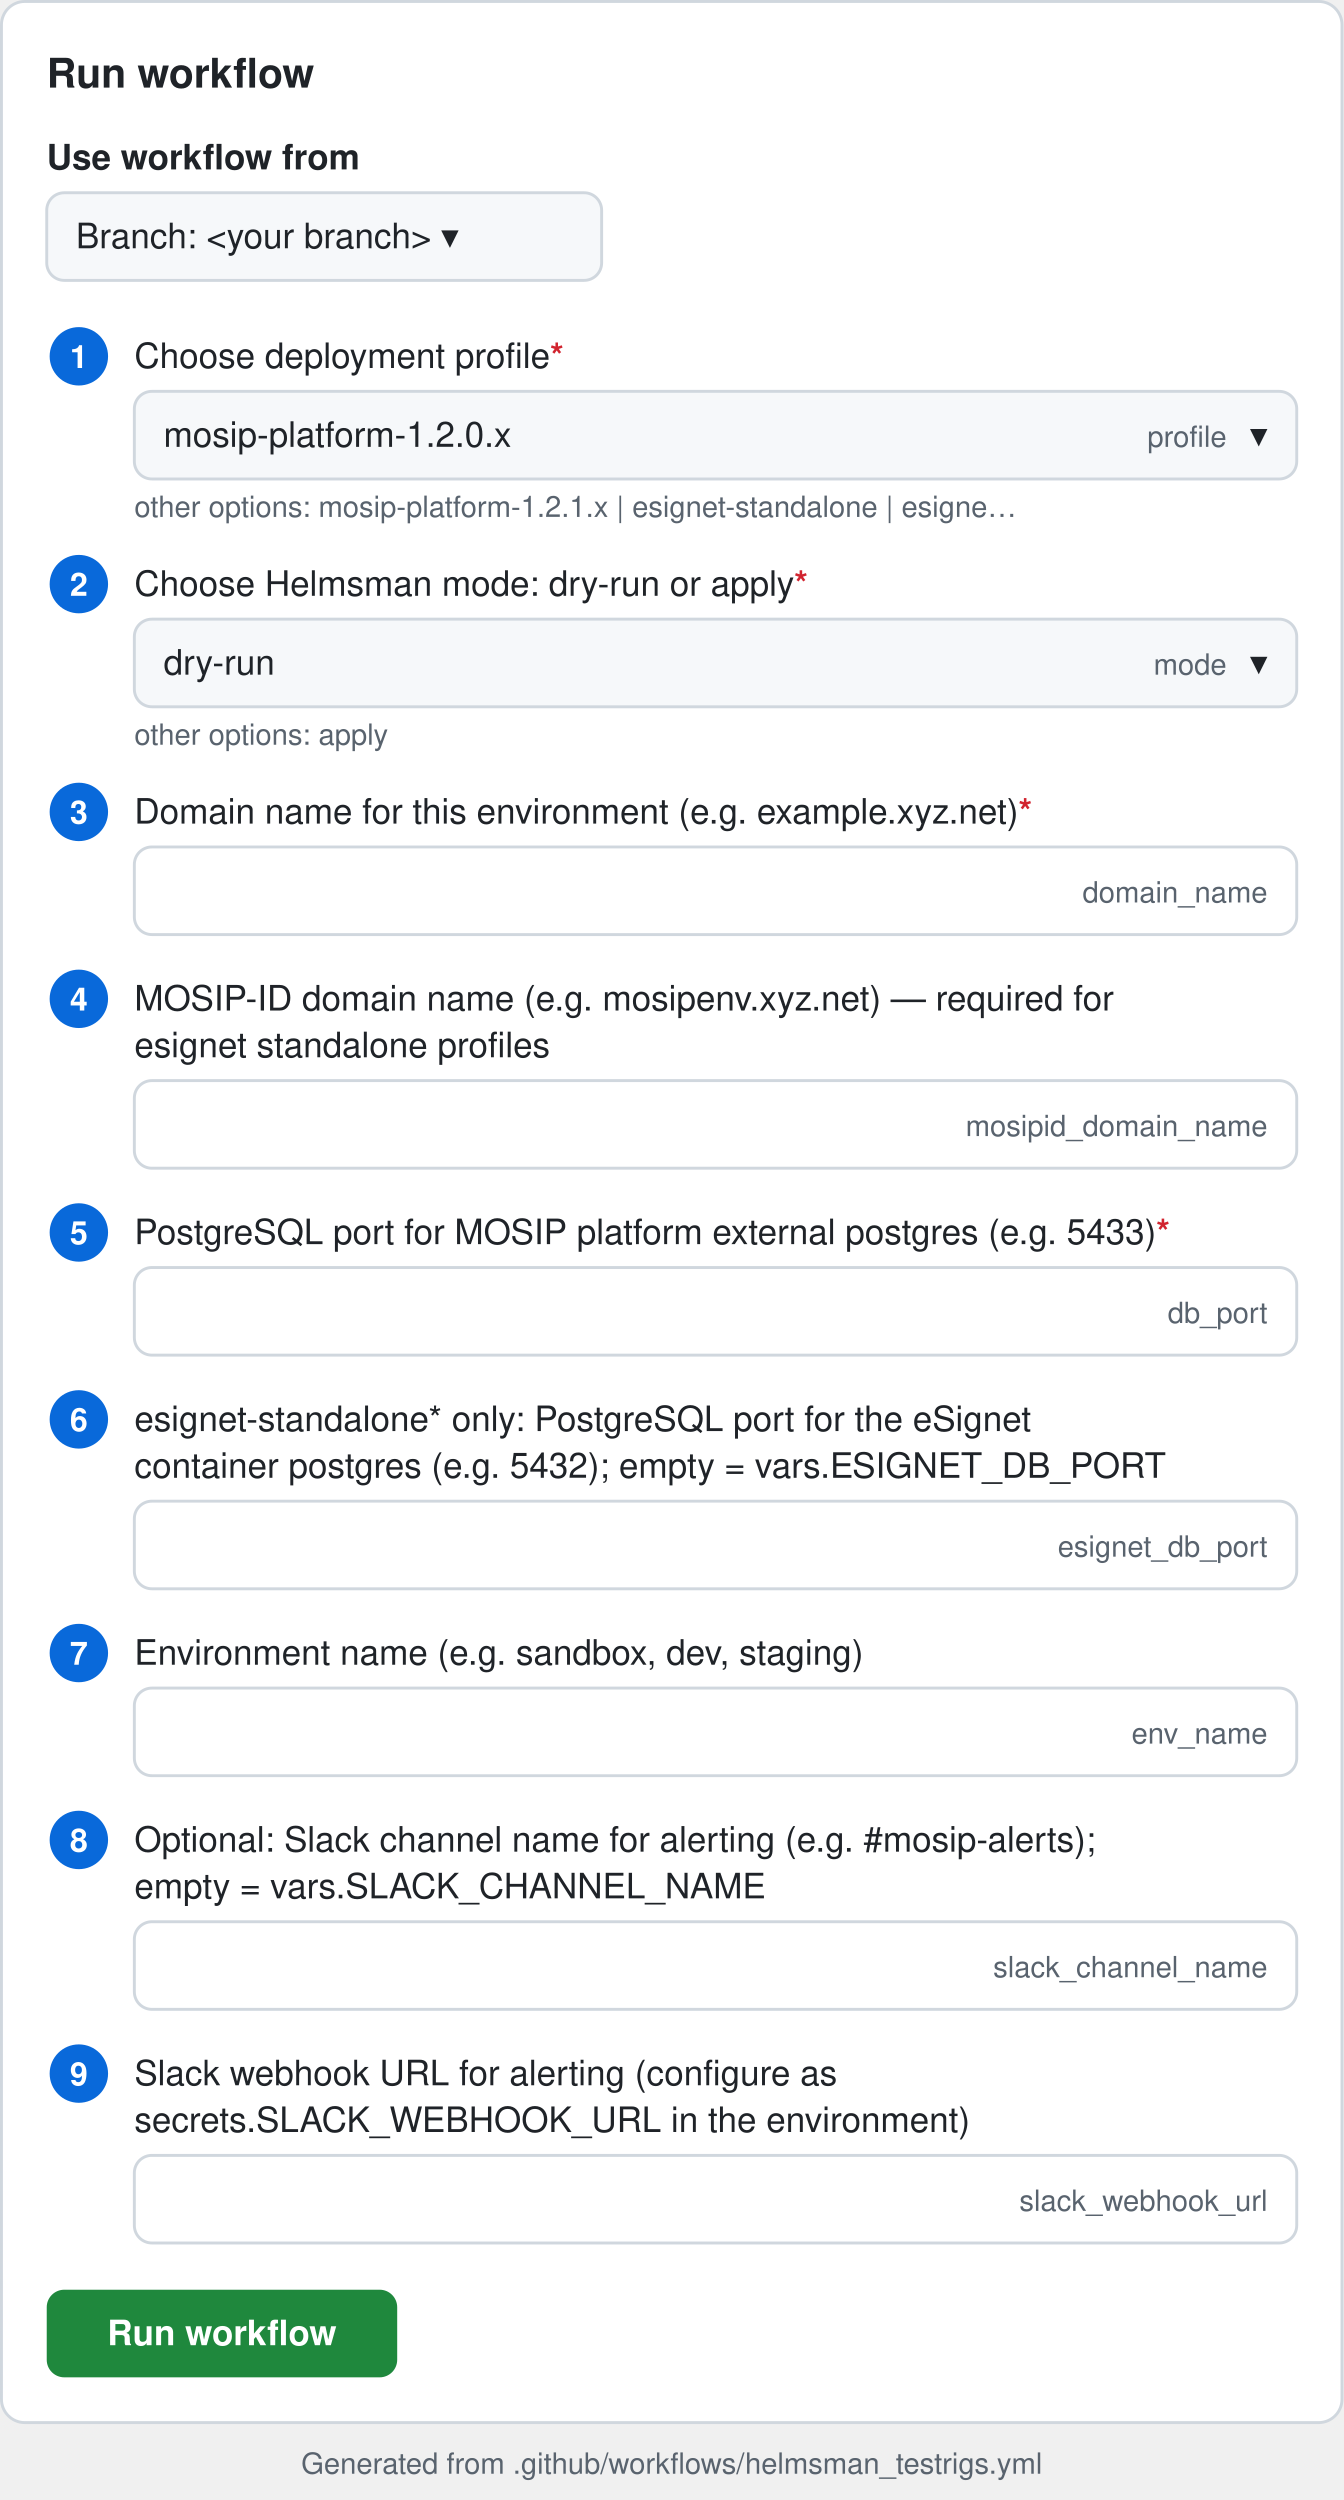
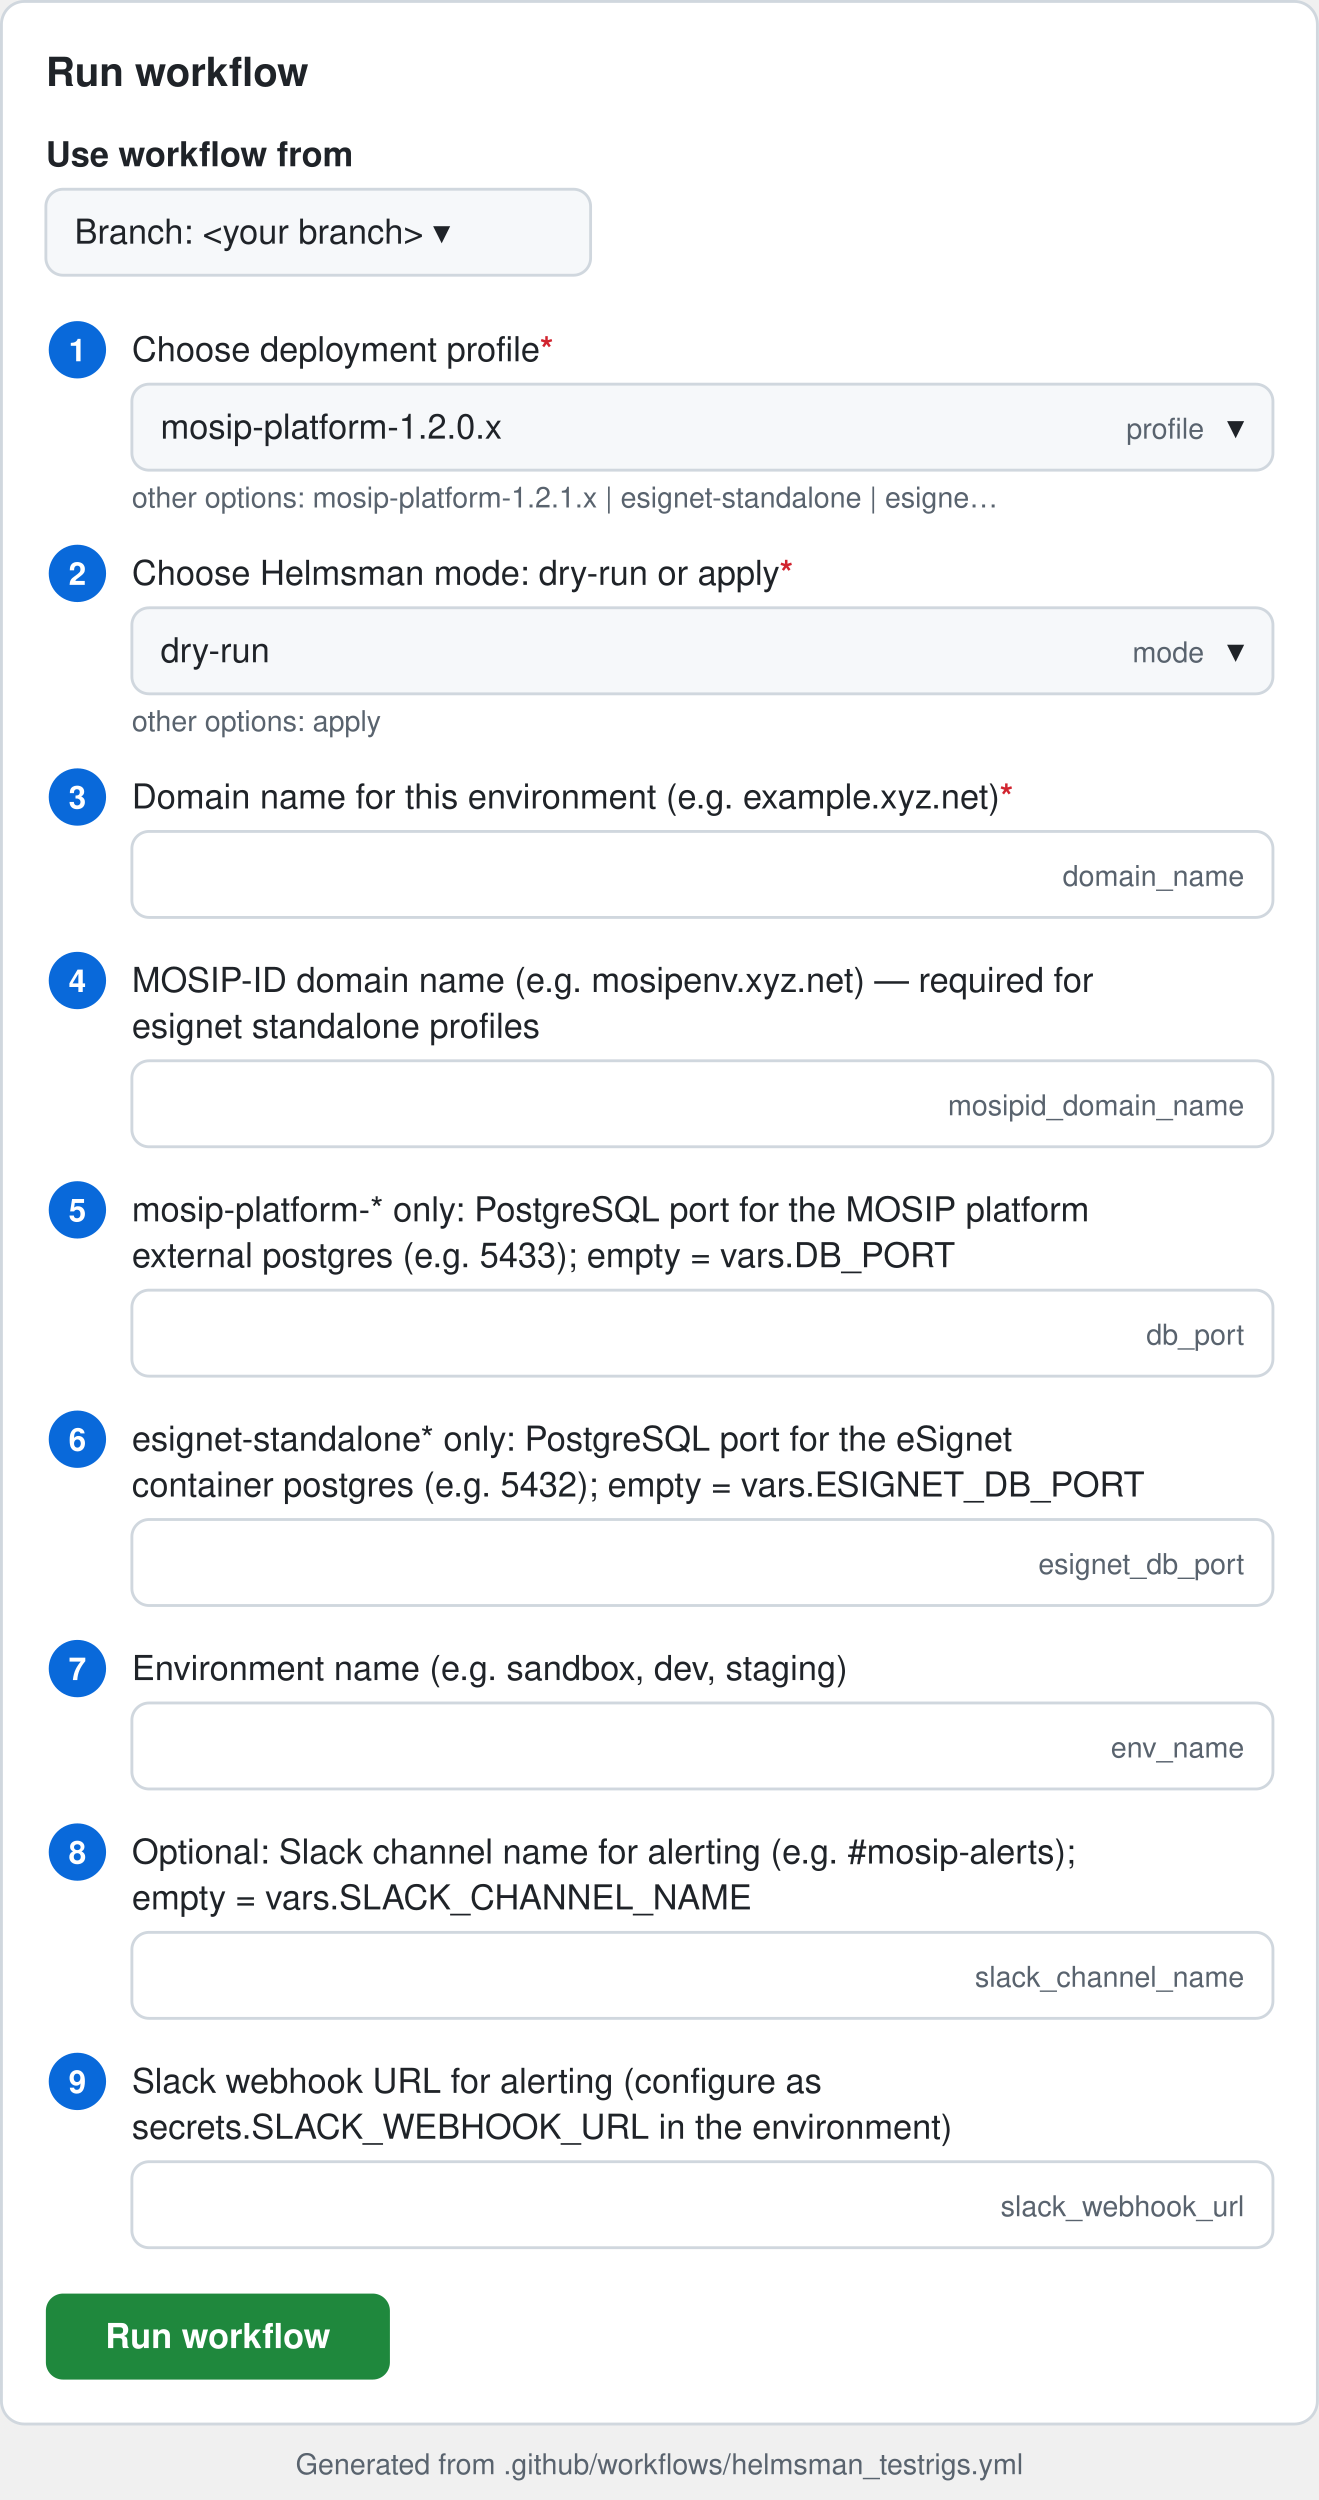
- <svg xmlns="http://www.w3.org/2000/svg" width="460" height="856" viewBox="0 0 460 856" font-family="-apple-system, BlinkMacSystemFont, 'Segoe UI', Helvetica, Arial, sans-serif" role="img" aria-label="Deploy Testrigs of mosip using Helmsman — Run workflow form">
-   <rect x="0.5" y="0.5" width="459" height="829" rx="8" fill="#ffffff" stroke="#d0d7de" />
+ <svg xmlns="http://www.w3.org/2000/svg" width="460" height="872" viewBox="0 0 460 872" font-family="-apple-system, BlinkMacSystemFont, 'Segoe UI', Helvetica, Arial, sans-serif" role="img" aria-label="Deploy Testrigs of mosip using Helmsman — Run workflow form">
+   <rect x="0.5" y="0.5" width="459" height="845" rx="8" fill="#ffffff" stroke="#d0d7de" />
  <text x="16" y="30" font-size="14" font-weight="600" fill="#1f2328" text-anchor="start">Run workflow</text>
  <text x="16" y="58" font-size="12" font-weight="600" fill="#1f2328" text-anchor="start">Use workflow from</text>
  <rect x="16" y="66" width="190" height="30" rx="6" fill="#f6f8fa" stroke="#d0d7de" />
  <text x="26" y="85" font-size="12" font-weight="normal" fill="#1f2328" text-anchor="start">Branch: &lt;your branch&gt; ▾</text>
  <circle cx="27" cy="122" r="10" fill="#0969da" />
  <text x="27" y="126" font-size="11" font-weight="600" fill="#ffffff" text-anchor="middle">1</text>
  <text x="46" y="126" font-size="12" font-weight="normal" fill="#1f2328" text-anchor="start">Choose deployment profile<tspan fill="#d1242f" font-weight="600"> *</tspan>
  </text>
  <rect x="46" y="134" width="398" height="30" rx="6" fill="#f6f8fa" stroke="#d0d7de" />
  <text x="56" y="153" font-size="12" font-weight="normal" fill="#1f2328" text-anchor="start">mosip-platform-1.2.0.x</text>
  <text x="434" y="153" font-size="12" font-weight="normal" fill="#1f2328" text-anchor="end">▾</text>
  <text x="420" y="153" font-size="10" font-weight="normal" fill="#59636e" text-anchor="end">profile</text>
  <text x="46" y="177" font-size="10" font-weight="normal" fill="#59636e" text-anchor="start">other options: mosip-platform-1.2.1.x | esignet-standalone | esigne…</text>
  <circle cx="27" cy="200" r="10" fill="#0969da" />
  <text x="27" y="204" font-size="11" font-weight="600" fill="#ffffff" text-anchor="middle">2</text>
  <text x="46" y="204" font-size="12" font-weight="normal" fill="#1f2328" text-anchor="start">Choose Helmsman mode: dry-run or apply<tspan fill="#d1242f" font-weight="600"> *</tspan>
  </text>
  <rect x="46" y="212" width="398" height="30" rx="6" fill="#f6f8fa" stroke="#d0d7de" />
  <text x="56" y="231" font-size="12" font-weight="normal" fill="#1f2328" text-anchor="start">dry-run</text>
  <text x="434" y="231" font-size="12" font-weight="normal" fill="#1f2328" text-anchor="end">▾</text>
  <text x="420" y="231" font-size="10" font-weight="normal" fill="#59636e" text-anchor="end">mode</text>
  <text x="46" y="255" font-size="10" font-weight="normal" fill="#59636e" text-anchor="start">other options: apply</text>
  <circle cx="27" cy="278" r="10" fill="#0969da" />
  <text x="27" y="282" font-size="11" font-weight="600" fill="#ffffff" text-anchor="middle">3</text>
  <text x="46" y="282" font-size="12" font-weight="normal" fill="#1f2328" text-anchor="start">Domain name for this environment (e.g. example.xyz.net)<tspan fill="#d1242f" font-weight="600"> *</tspan>
  </text>
  <rect x="46" y="290" width="398" height="30" rx="6" fill="#ffffff" stroke="#d0d7de" />
  <text x="434" y="309" font-size="10" font-weight="normal" fill="#59636e" text-anchor="end">domain_name</text>
  <circle cx="27" cy="342" r="10" fill="#0969da" />
  <text x="27" y="346" font-size="11" font-weight="600" fill="#ffffff" text-anchor="middle">4</text>
  <text x="46" y="346" font-size="12" font-weight="normal" fill="#1f2328" text-anchor="start">MOSIP-ID domain name (e.g. mosipenv.xyz.net) — required for</text>
  <text x="46" y="362" font-size="12" font-weight="normal" fill="#1f2328" text-anchor="start">esignet standalone profiles</text>
  <rect x="46" y="370" width="398" height="30" rx="6" fill="#ffffff" stroke="#d0d7de" />
  <text x="434" y="389" font-size="10" font-weight="normal" fill="#59636e" text-anchor="end">mosipid_domain_name</text>
  <circle cx="27" cy="422" r="10" fill="#0969da" />
  <text x="27" y="426" font-size="11" font-weight="600" fill="#ffffff" text-anchor="middle">5</text>
-   <text x="46" y="426" font-size="12" font-weight="normal" fill="#1f2328" text-anchor="start">PostgreSQL port for MOSIP platform external postgres (e.g. 5433)<tspan fill="#d1242f" font-weight="600"> *</tspan>
-   </text>
-   <rect x="46" y="434" width="398" height="30" rx="6" fill="#ffffff" stroke="#d0d7de" />
-   <text x="434" y="453" font-size="10" font-weight="normal" fill="#59636e" text-anchor="end">db_port</text>
-   <circle cx="27" cy="486" r="10" fill="#0969da" />
-   <text x="27" y="490" font-size="11" font-weight="600" fill="#ffffff" text-anchor="middle">6</text>
-   <text x="46" y="490" font-size="12" font-weight="normal" fill="#1f2328" text-anchor="start">esignet-standalone* only: PostgreSQL port for the eSignet</text>
-   <text x="46" y="506" font-size="12" font-weight="normal" fill="#1f2328" text-anchor="start">container postgres (e.g. 5432); empty = vars.ESIGNET_DB_PORT</text>
-   <rect x="46" y="514" width="398" height="30" rx="6" fill="#ffffff" stroke="#d0d7de" />
-   <text x="434" y="533" font-size="10" font-weight="normal" fill="#59636e" text-anchor="end">esignet_db_port</text>
-   <circle cx="27" cy="566" r="10" fill="#0969da" />
-   <text x="27" y="570" font-size="11" font-weight="600" fill="#ffffff" text-anchor="middle">7</text>
-   <text x="46" y="570" font-size="12" font-weight="normal" fill="#1f2328" text-anchor="start">Environment name (e.g. sandbox, dev, staging)</text>
-   <rect x="46" y="578" width="398" height="30" rx="6" fill="#ffffff" stroke="#d0d7de" />
-   <text x="434" y="597" font-size="10" font-weight="normal" fill="#59636e" text-anchor="end">env_name</text>
-   <circle cx="27" cy="630" r="10" fill="#0969da" />
-   <text x="27" y="634" font-size="11" font-weight="600" fill="#ffffff" text-anchor="middle">8</text>
-   <text x="46" y="634" font-size="12" font-weight="normal" fill="#1f2328" text-anchor="start">Optional: Slack channel name for alerting (e.g. #mosip-alerts);</text>
-   <text x="46" y="650" font-size="12" font-weight="normal" fill="#1f2328" text-anchor="start">empty = vars.SLACK_CHANNEL_NAME</text>
-   <rect x="46" y="658" width="398" height="30" rx="6" fill="#ffffff" stroke="#d0d7de" />
-   <text x="434" y="677" font-size="10" font-weight="normal" fill="#59636e" text-anchor="end">slack_channel_name</text>
-   <circle cx="27" cy="710" r="10" fill="#0969da" />
-   <text x="27" y="714" font-size="11" font-weight="600" fill="#ffffff" text-anchor="middle">9</text>
-   <text x="46" y="714" font-size="12" font-weight="normal" fill="#1f2328" text-anchor="start">Slack webhook URL for alerting (configure as</text>
-   <text x="46" y="730" font-size="12" font-weight="normal" fill="#1f2328" text-anchor="start">secrets.SLACK_WEBHOOK_URL in the environment)</text>
-   <rect x="46" y="738" width="398" height="30" rx="6" fill="#ffffff" stroke="#d0d7de" />
-   <text x="434" y="757" font-size="10" font-weight="normal" fill="#59636e" text-anchor="end">slack_webhook_url</text>
-   <rect x="16" y="784" width="120" height="30" rx="6" fill="#1f883d" />
-   <text x="76" y="803" font-size="12" font-weight="600" fill="#ffffff" text-anchor="middle">Run workflow</text>
-   <text x="230.0" y="847" font-size="10" font-weight="normal" fill="#59636e" text-anchor="middle">Generated from .github/workflows/helmsman_testrigs.yml</text>
+   <text x="46" y="426" font-size="12" font-weight="normal" fill="#1f2328" text-anchor="start">mosip-platform-* only: PostgreSQL port for the MOSIP platform</text>
+   <text x="46" y="442" font-size="12" font-weight="normal" fill="#1f2328" text-anchor="start">external postgres (e.g. 5433); empty = vars.DB_PORT</text>
+   <rect x="46" y="450" width="398" height="30" rx="6" fill="#ffffff" stroke="#d0d7de" />
+   <text x="434" y="469" font-size="10" font-weight="normal" fill="#59636e" text-anchor="end">db_port</text>
+   <circle cx="27" cy="502" r="10" fill="#0969da" />
+   <text x="27" y="506" font-size="11" font-weight="600" fill="#ffffff" text-anchor="middle">6</text>
+   <text x="46" y="506" font-size="12" font-weight="normal" fill="#1f2328" text-anchor="start">esignet-standalone* only: PostgreSQL port for the eSignet</text>
+   <text x="46" y="522" font-size="12" font-weight="normal" fill="#1f2328" text-anchor="start">container postgres (e.g. 5432); empty = vars.ESIGNET_DB_PORT</text>
+   <rect x="46" y="530" width="398" height="30" rx="6" fill="#ffffff" stroke="#d0d7de" />
+   <text x="434" y="549" font-size="10" font-weight="normal" fill="#59636e" text-anchor="end">esignet_db_port</text>
+   <circle cx="27" cy="582" r="10" fill="#0969da" />
+   <text x="27" y="586" font-size="11" font-weight="600" fill="#ffffff" text-anchor="middle">7</text>
+   <text x="46" y="586" font-size="12" font-weight="normal" fill="#1f2328" text-anchor="start">Environment name (e.g. sandbox, dev, staging)</text>
+   <rect x="46" y="594" width="398" height="30" rx="6" fill="#ffffff" stroke="#d0d7de" />
+   <text x="434" y="613" font-size="10" font-weight="normal" fill="#59636e" text-anchor="end">env_name</text>
+   <circle cx="27" cy="646" r="10" fill="#0969da" />
+   <text x="27" y="650" font-size="11" font-weight="600" fill="#ffffff" text-anchor="middle">8</text>
+   <text x="46" y="650" font-size="12" font-weight="normal" fill="#1f2328" text-anchor="start">Optional: Slack channel name for alerting (e.g. #mosip-alerts);</text>
+   <text x="46" y="666" font-size="12" font-weight="normal" fill="#1f2328" text-anchor="start">empty = vars.SLACK_CHANNEL_NAME</text>
+   <rect x="46" y="674" width="398" height="30" rx="6" fill="#ffffff" stroke="#d0d7de" />
+   <text x="434" y="693" font-size="10" font-weight="normal" fill="#59636e" text-anchor="end">slack_channel_name</text>
+   <circle cx="27" cy="726" r="10" fill="#0969da" />
+   <text x="27" y="730" font-size="11" font-weight="600" fill="#ffffff" text-anchor="middle">9</text>
+   <text x="46" y="730" font-size="12" font-weight="normal" fill="#1f2328" text-anchor="start">Slack webhook URL for alerting (configure as</text>
+   <text x="46" y="746" font-size="12" font-weight="normal" fill="#1f2328" text-anchor="start">secrets.SLACK_WEBHOOK_URL in the environment)</text>
+   <rect x="46" y="754" width="398" height="30" rx="6" fill="#ffffff" stroke="#d0d7de" />
+   <text x="434" y="773" font-size="10" font-weight="normal" fill="#59636e" text-anchor="end">slack_webhook_url</text>
+   <rect x="16" y="800" width="120" height="30" rx="6" fill="#1f883d" />
+   <text x="76" y="819" font-size="12" font-weight="600" fill="#ffffff" text-anchor="middle">Run workflow</text>
+   <text x="230.0" y="863" font-size="10" font-weight="normal" fill="#59636e" text-anchor="middle">Generated from .github/workflows/helmsman_testrigs.yml</text>
</svg>
